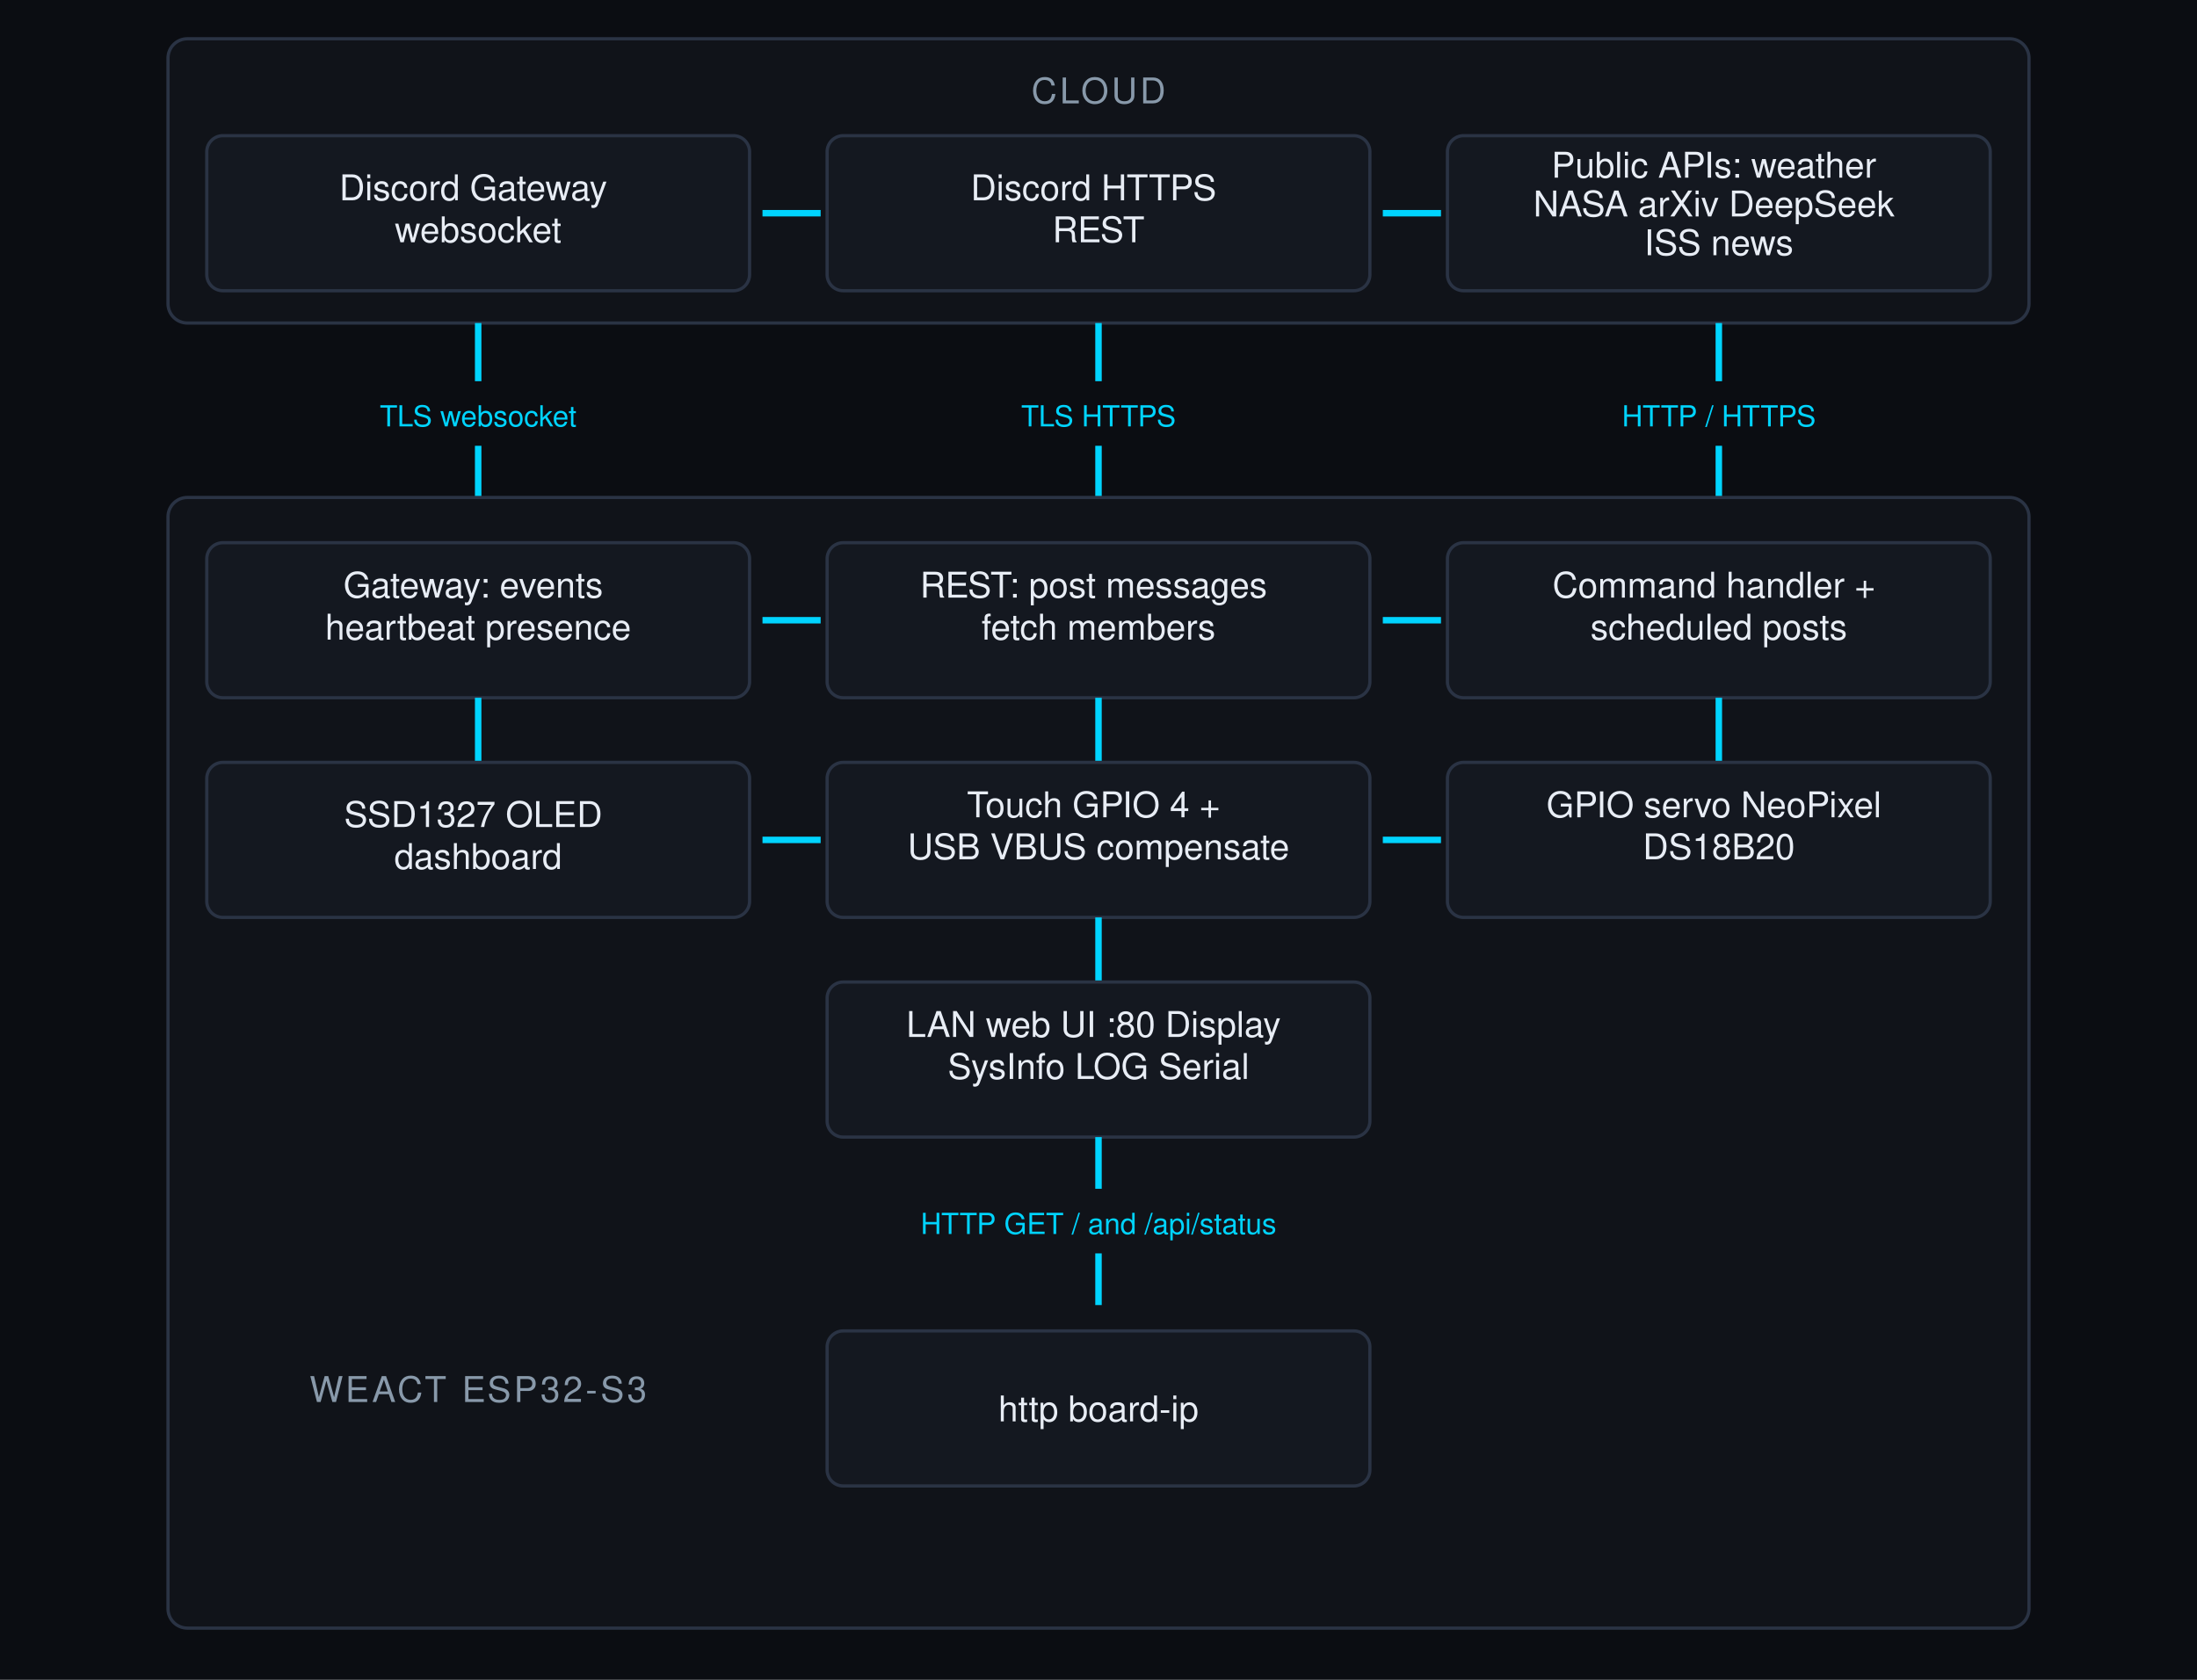
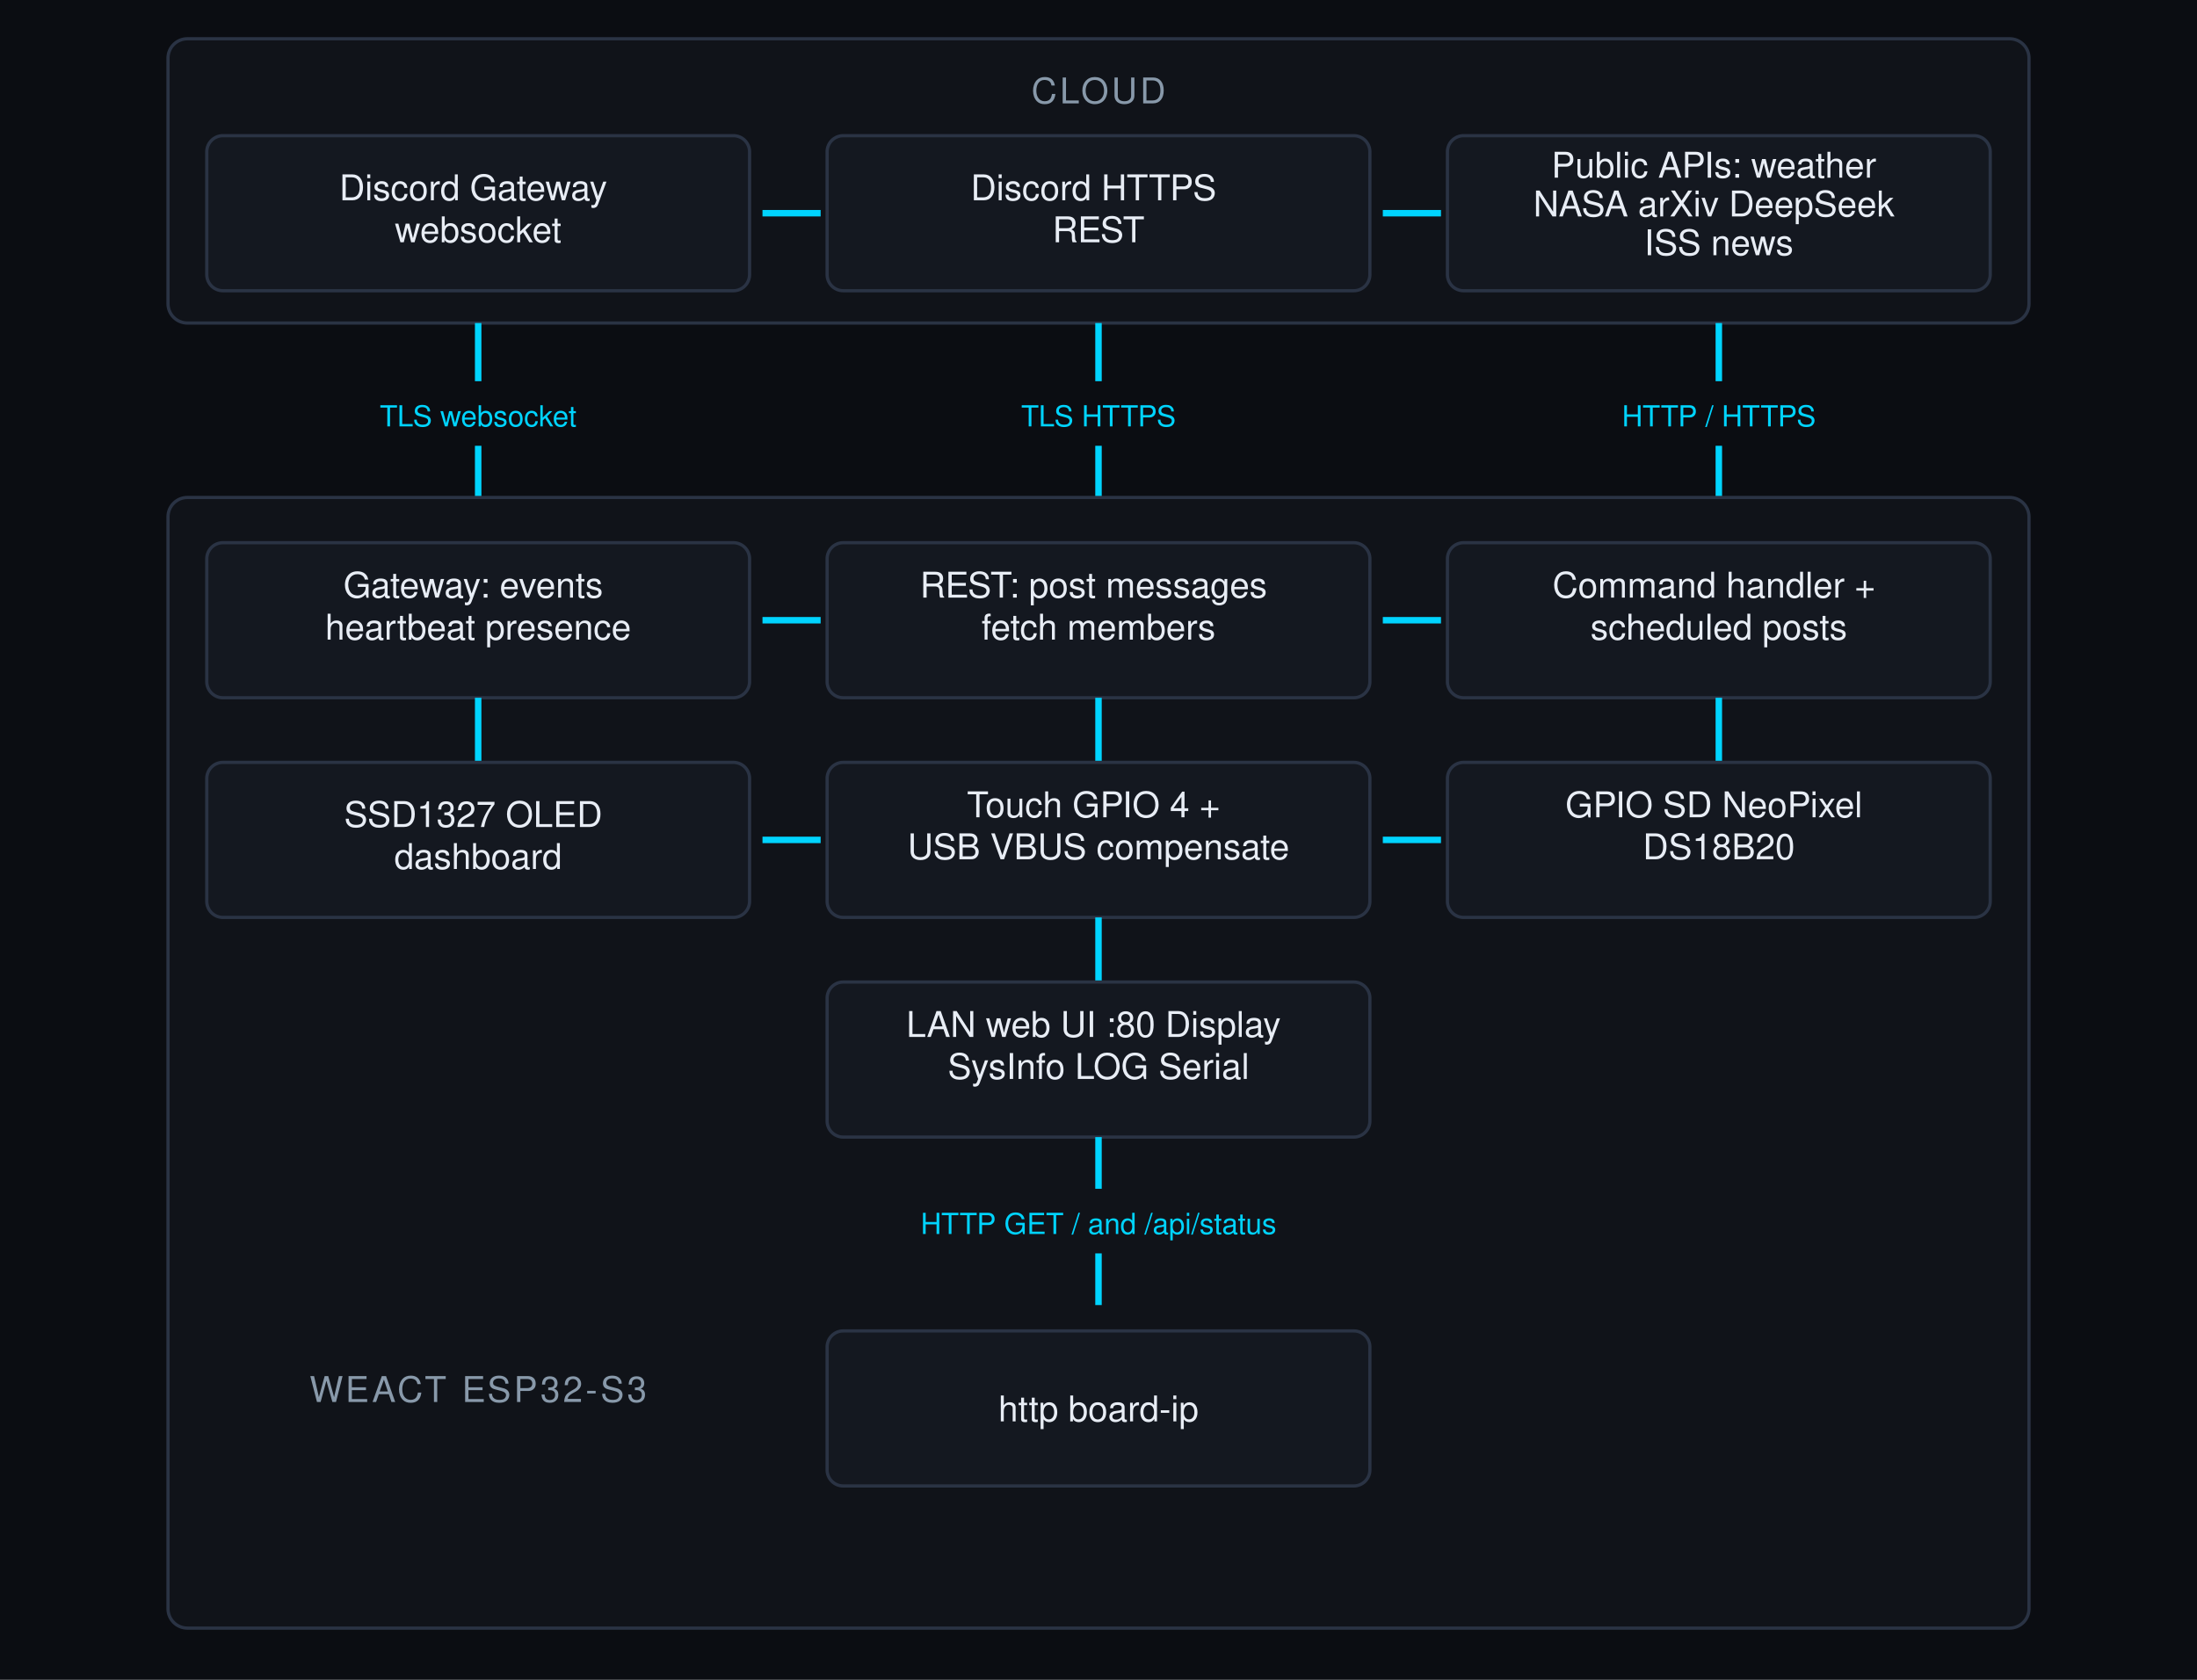
<svg xmlns="http://www.w3.org/2000/svg" width="680" height="520" viewBox="0 0 680 520" role="img" aria-label="MiniMe architecture flowchart">
  <rect width="680" height="520" fill="#0b0d12" />
  <defs>
    <style>
      .box { fill: #141820; stroke: #2a3344; stroke-width: 1; }
      .group { fill: rgba(20,24,32,0.55); stroke: #2a3344; stroke-width: 1; }
      .t { fill: #e8edf5; font-family: Segoe UI, Helvetica, Arial, sans-serif; font-size: 11px; text-anchor: middle; }
      .lbl { fill: #8899aa; font-family: Segoe UI, Helvetica, Arial, sans-serif; font-size: 11px; letter-spacing: 0.08em; text-anchor: middle; text-transform: uppercase; }
      .cyan { fill: #00d4ff; font-family: Segoe UI, Helvetica, Arial, sans-serif; font-size: 9px; text-anchor: middle; }
      .line { stroke: #00d4ff; stroke-width: 2; }
    </style>
  </defs>
  <rect class="group" x="52" y="12" width="576" height="88" rx="6" />
  <text class="lbl" x="340" y="32">CLOUD</text>
  <rect class="box" x="64" y="42" width="168" height="48" rx="5" />
  <text class="t" x="148" y="62">
    <tspan x="148" dy="0">Discord Gateway</tspan>
    <tspan x="148" dy="13">websocket</tspan>
  </text>
  <line class="line" x1="236" y1="66" x2="254" y2="66" />
  <rect class="box" x="256" y="42" width="168" height="48" rx="5" />
  <text class="t" x="340" y="62">
    <tspan x="340" dy="0">Discord HTTPS</tspan>
    <tspan x="340" dy="13">REST</tspan>
  </text>
  <line class="line" x1="428" y1="66" x2="446" y2="66" />
  <rect class="box" x="448" y="42" width="168" height="48" rx="5" />
  <text class="t" x="532" y="55">
    <tspan x="532" dy="0">Public APIs: weather</tspan>
    <tspan x="532" dy="12">NASA arXiv DeepSeek</tspan>
    <tspan x="532" dy="12">ISS news</tspan>
  </text>
  <line class="line" x1="148" y1="100" x2="148" y2="118" />
  <text class="cyan" x="148" y="132">TLS websocket</text>
  <line class="line" x1="148" y1="138" x2="148" y2="154" />
  <line class="line" x1="340" y1="100" x2="340" y2="118" />
  <text class="cyan" x="340" y="132">TLS HTTPS</text>
  <line class="line" x1="340" y1="138" x2="340" y2="154" />
  <line class="line" x1="532" y1="100" x2="532" y2="118" />
  <text class="cyan" x="532" y="132">HTTP / HTTPS</text>
  <line class="line" x1="532" y1="138" x2="532" y2="154" />
  <rect class="group" x="52" y="154" width="576" height="350" rx="6" />
  <rect class="box" x="64" y="168" width="168" height="48" rx="5" />
  <text class="t" x="148" y="185">
    <tspan x="148" dy="0">Gateway: events</tspan>
    <tspan x="148" dy="13">heartbeat presence</tspan>
  </text>
  <line class="line" x1="236" y1="192" x2="254" y2="192" />
  <rect class="box" x="256" y="168" width="168" height="48" rx="5" />
  <text class="t" x="340" y="185">
    <tspan x="340" dy="0">REST: post messages</tspan>
    <tspan x="340" dy="13">fetch members</tspan>
  </text>
  <line class="line" x1="428" y1="192" x2="446" y2="192" />
  <rect class="box" x="448" y="168" width="168" height="48" rx="5" />
  <text class="t" x="532" y="185">
    <tspan x="532" dy="0">Command handler +</tspan>
    <tspan x="532" dy="13">scheduled posts</tspan>
  </text>
  <line class="line" x1="148" y1="216" x2="148" y2="236" />
  <line class="line" x1="340" y1="216" x2="340" y2="236" />
  <line class="line" x1="532" y1="216" x2="532" y2="236" />
  <rect class="box" x="64" y="236" width="168" height="48" rx="5" />
  <text class="t" x="148" y="256">
    <tspan x="148" dy="0">SSD1327 OLED</tspan>
    <tspan x="148" dy="13">dashboard</tspan>
  </text>
  <line class="line" x1="236" y1="260" x2="254" y2="260" />
  <rect class="box" x="256" y="236" width="168" height="48" rx="5" />
  <text class="t" x="340" y="253">
    <tspan x="340" dy="0">Touch GPIO 4 +</tspan>
    <tspan x="340" dy="13">USB VBUS compensate</tspan>
  </text>
  <line class="line" x1="428" y1="260" x2="446" y2="260" />
  <rect class="box" x="448" y="236" width="168" height="48" rx="5" />
  <text class="t" x="532" y="253">
-     <tspan x="532" dy="0">GPIO servo NeoPixel</tspan>
+     <tspan x="532" dy="0">GPIO SD NeoPixel</tspan>
    <tspan x="532" dy="13">DS18B20</tspan>
  </text>
  <line class="line" x1="340" y1="284" x2="340" y2="304" />
  <rect class="box" x="256" y="304" width="168" height="48" rx="5" />
  <text class="t" x="340" y="321">
    <tspan x="340" dy="0">LAN web UI :80 Display</tspan>
    <tspan x="340" dy="13">SysInfo LOG Serial</tspan>
  </text>
  <line class="line" x1="340" y1="352" x2="340" y2="368" />
  <text class="cyan" x="340" y="382">HTTP GET / and /api/status</text>
  <line class="line" x1="340" y1="388" x2="340" y2="404" />
  <text class="lbl" x="148" y="434">WEACT ESP32-S3</text>
  <rect class="box" x="256" y="412" width="168" height="48" rx="5" />
  <text class="t" x="340" y="440">http board-ip</text>
</svg>
